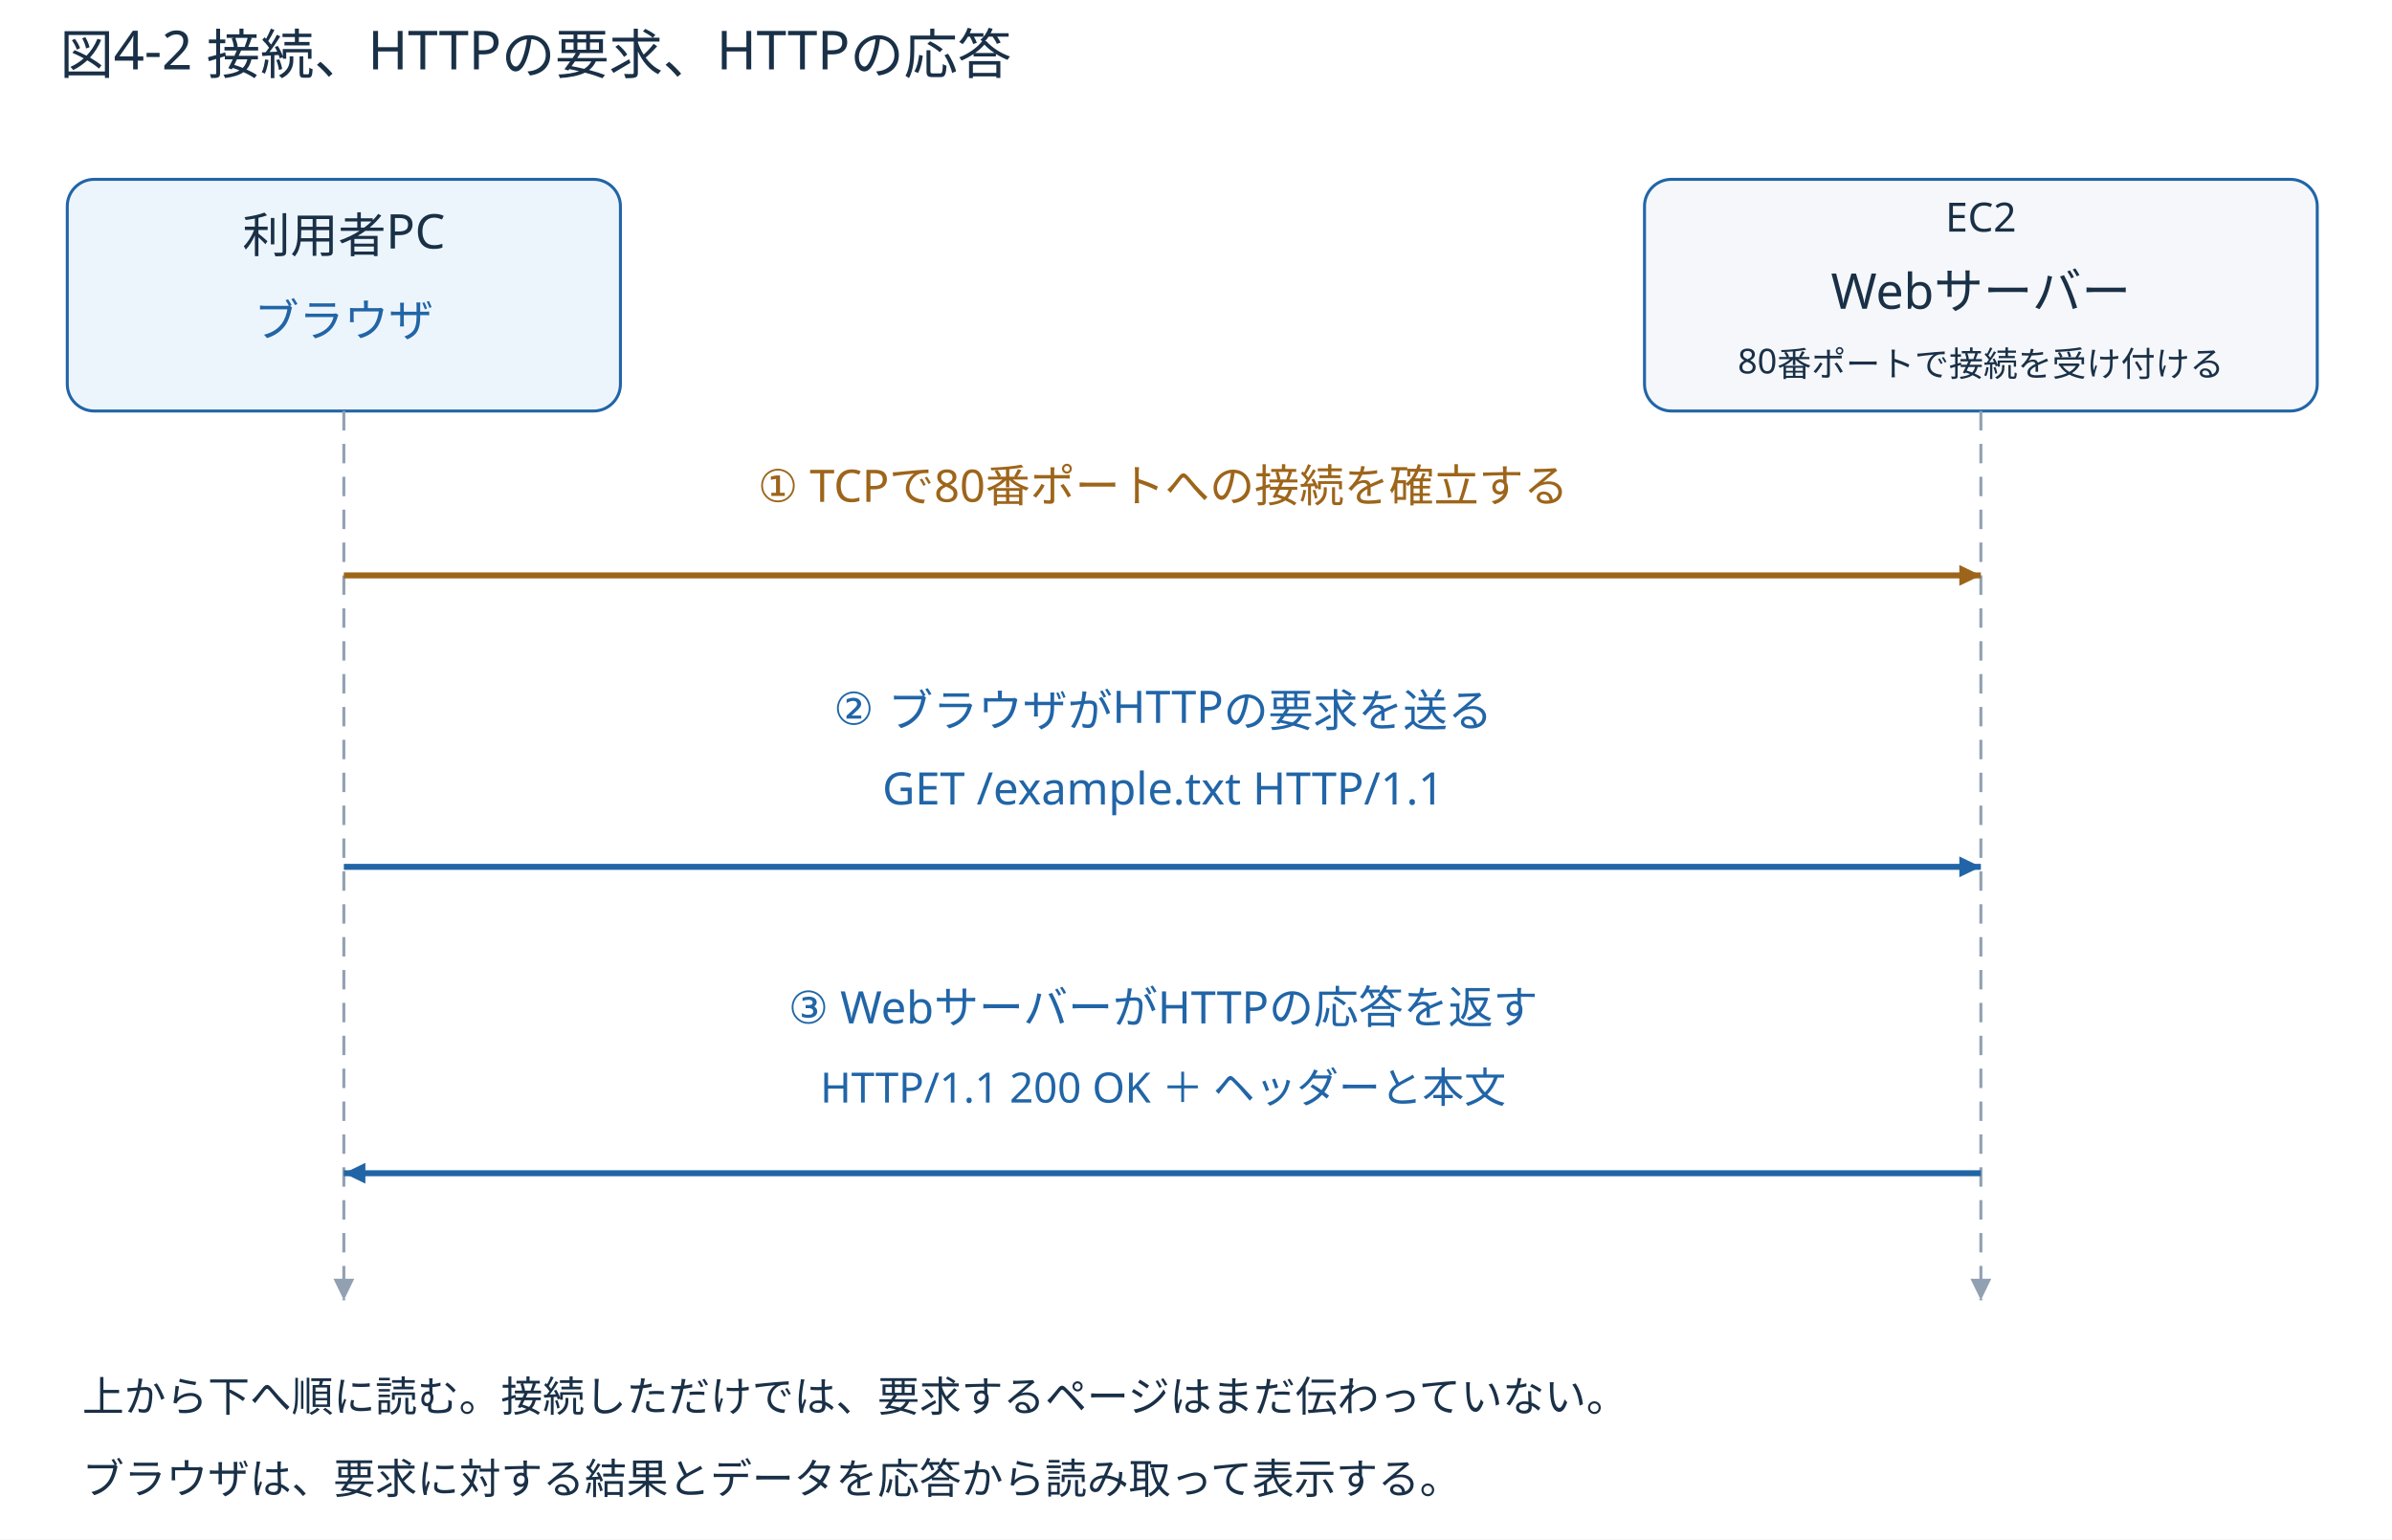
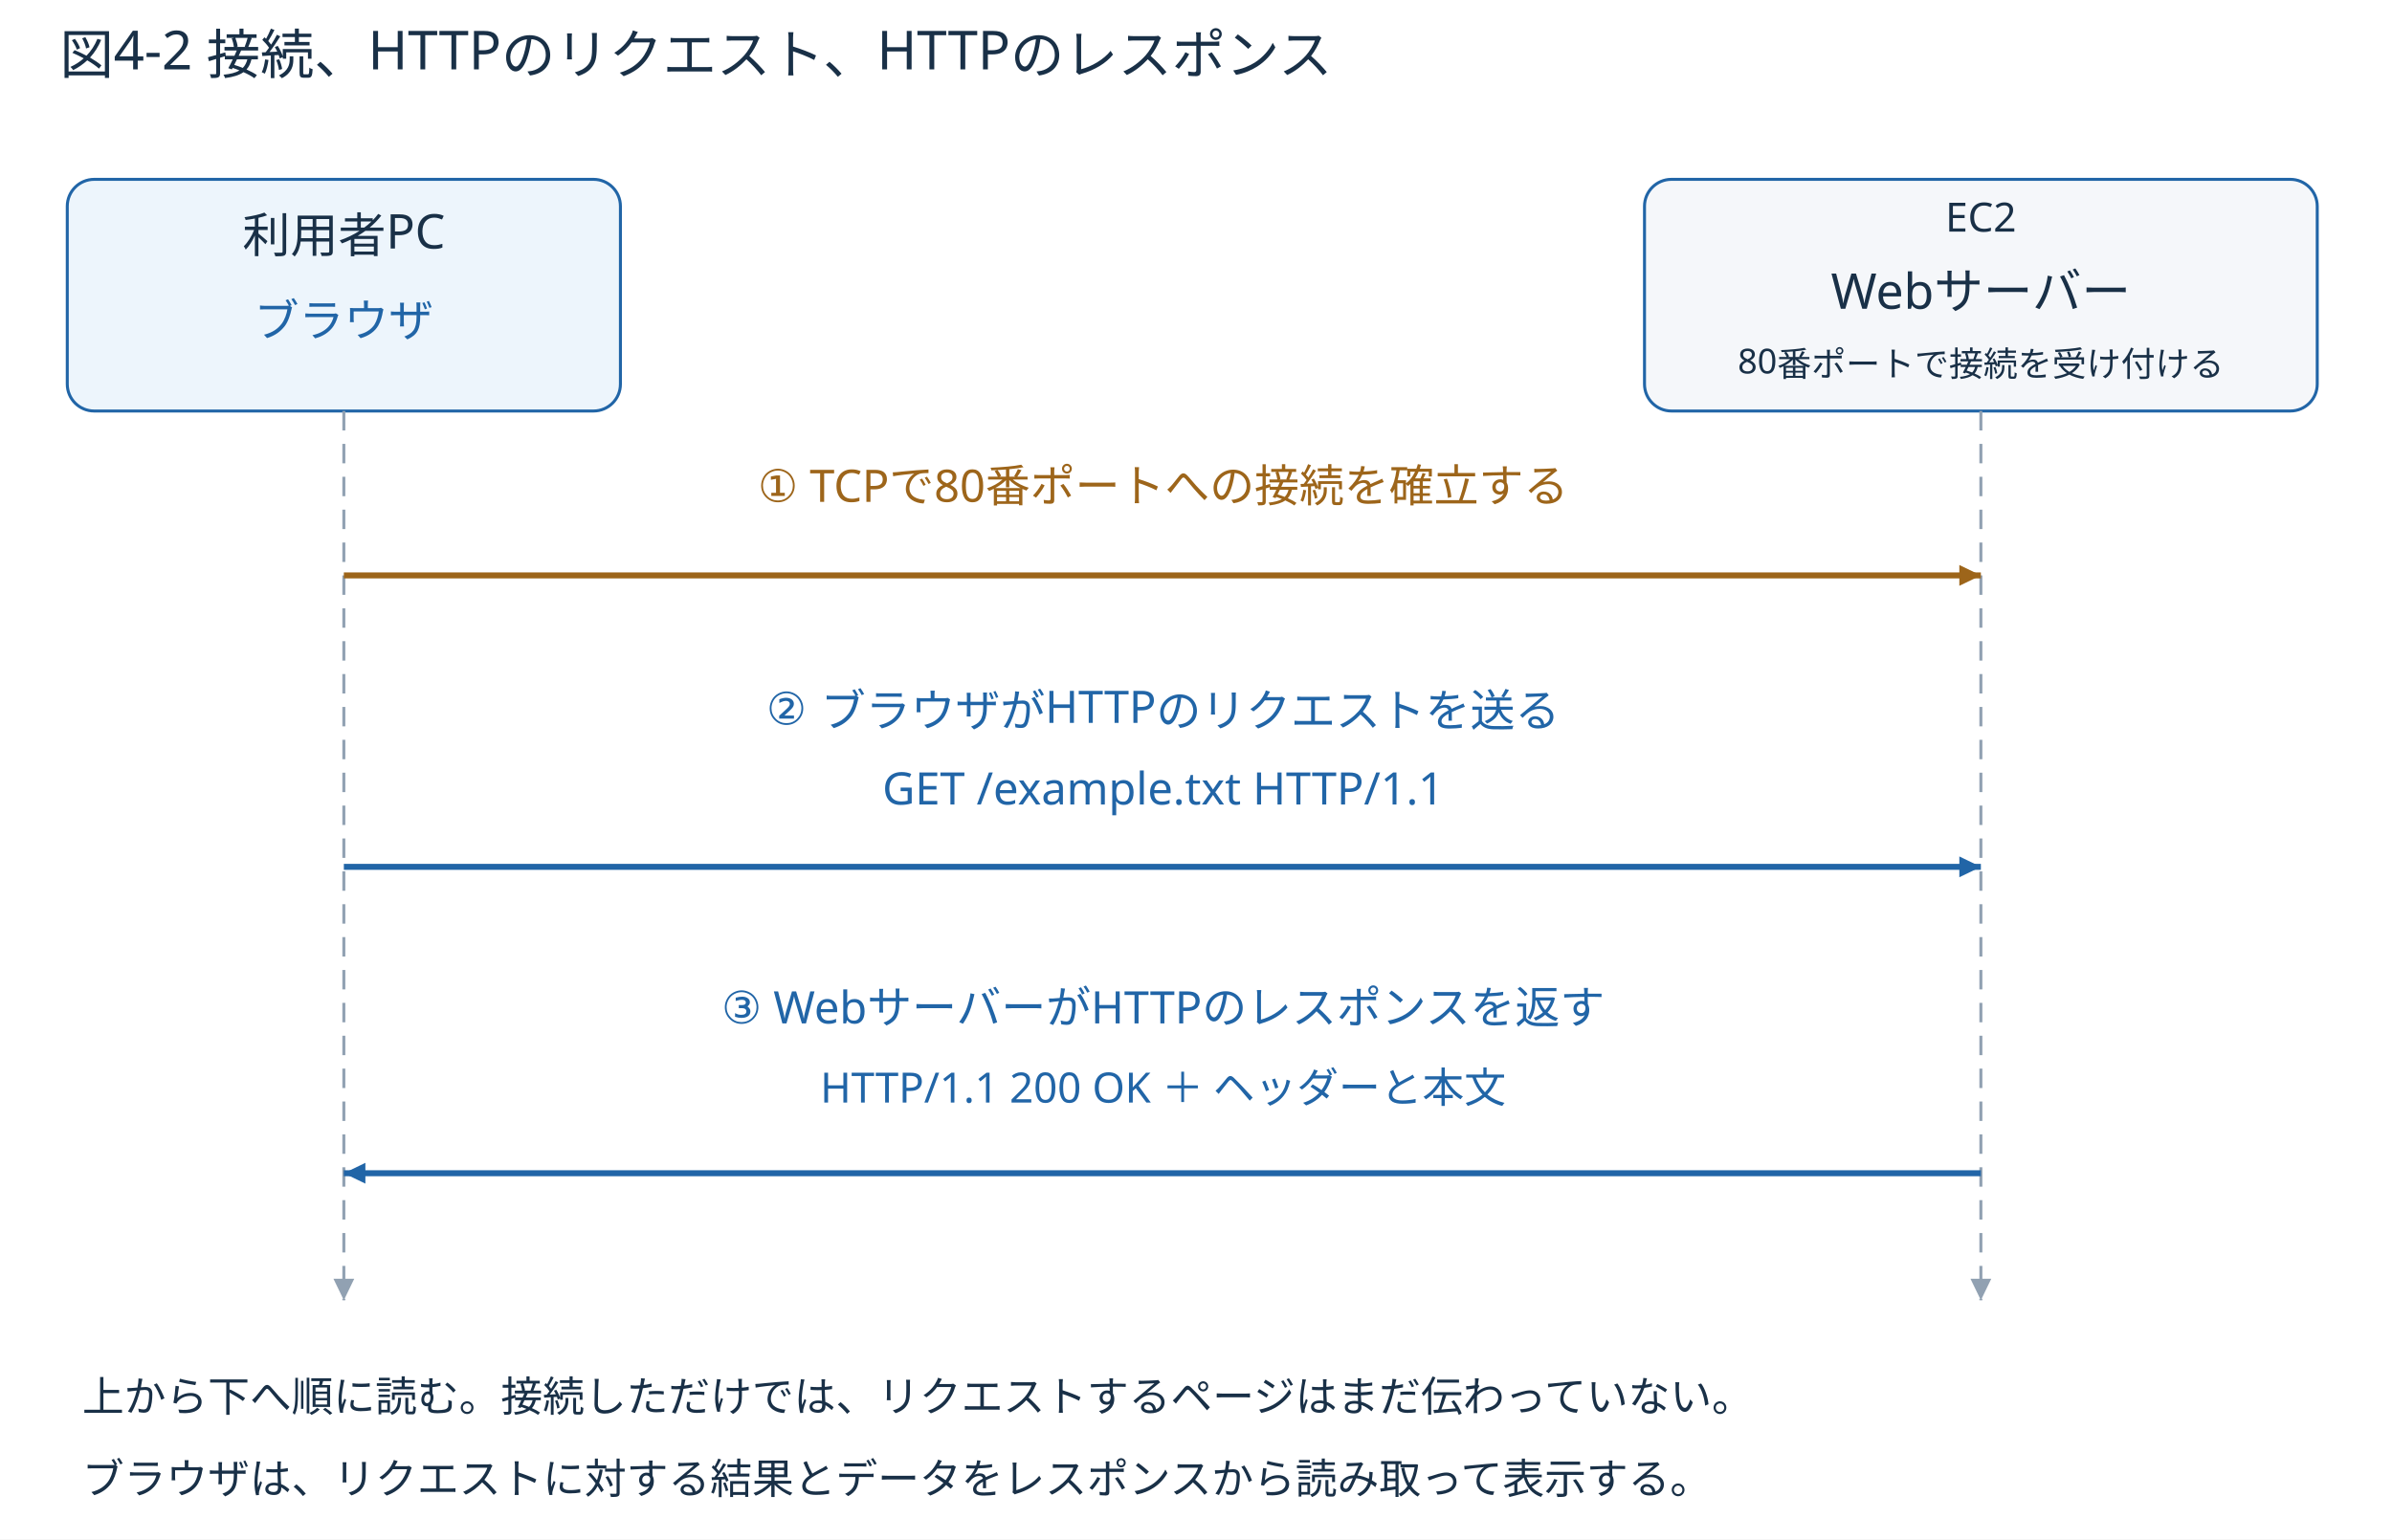
<svg xmlns="http://www.w3.org/2000/svg" width="1600" height="1030" viewBox="0 0 1600 1030" role="img">
  <rect width="100%" height="100%" fill="white" />
-   <text x="40" y="18" fill="#193047" font-family="Noto Sans JP, sans-serif" font-size="36" dominant-baseline="text-before-edge" text-anchor="start">図4-2  接続、HTTPの要求、HTTPの応答</text>
+   <text x="40" y="18" fill="#193047" font-family="Noto Sans JP, sans-serif" font-size="36" dominant-baseline="text-before-edge" text-anchor="start">図4-2  接続、HTTPのリクエスト、HTTPのレスポンス</text>
  <rect x="45" y="120" width="370" height="155" rx="18" fill="#edf5fc" stroke="#2165a7" stroke-width="2" />
  <text x="230" y="141" fill="#193047" font-family="Noto Sans JP, sans-serif" font-size="32" dominant-baseline="text-before-edge" text-anchor="middle">利用者PC</text>
  <text x="230" y="199" fill="#2165a7" font-family="Noto Sans JP, sans-serif" font-size="30" dominant-baseline="text-before-edge" text-anchor="middle">ブラウザ</text>
  <rect x="1100" y="120" width="450" height="155" rx="18" fill="#f5f7fa" stroke="#2165a7" stroke-width="2" />
  <text x="1325" y="134" fill="#193047" font-family="Noto Sans JP, sans-serif" font-size="27" dominant-baseline="text-before-edge" text-anchor="middle">EC2</text>
  <text x="1325" y="181" fill="#193047" font-family="Noto Sans JP, sans-serif" font-size="33" dominant-baseline="text-before-edge" text-anchor="middle">Webサーバー</text>
  <text x="1325" y="232" fill="#193047" font-family="Noto Sans JP, sans-serif" font-size="23" dominant-baseline="text-before-edge" text-anchor="middle">80番ポートで接続を受け付ける</text>
  <polyline points="230,275 230,870" fill="none" stroke="#91a1b2" stroke-width="2" stroke-dasharray="13 9" />
  <polygon points="230,870 223.041,855.593 236.959,855.593" fill="#91a1b2" />
  <polyline points="1325,275 1325,870" fill="none" stroke="#91a1b2" stroke-width="2" stroke-dasharray="13 9" />
  <polygon points="1325,870 1318.041,855.593 1331.959,855.593" fill="#91a1b2" />
  <text x="778" y="315" fill="#9d651a" font-family="Noto Sans JP, sans-serif" font-size="30" dominant-baseline="text-before-edge" text-anchor="middle">① TCPで80番ポートへの接続を確立する</text>
  <polyline points="230,385 1325,385" fill="none" stroke="#9d651a" stroke-width="4" />
  <polygon points="1325,385 1310.593,391.959 1310.593,378.041" fill="#9d651a" />
-   <text x="778" y="464" fill="#2165a7" font-family="Noto Sans JP, sans-serif" font-size="30" dominant-baseline="text-before-edge" text-anchor="middle">② ブラウザがHTTPの要求を送る</text>
+   <text x="778" y="464" fill="#2165a7" font-family="Noto Sans JP, sans-serif" font-size="30" dominant-baseline="text-before-edge" text-anchor="middle">② ブラウザがHTTPのリクエストを送る</text>
  <text x="778" y="515" fill="#2165a7" font-family="Noto Sans JP, sans-serif" font-size="30" dominant-baseline="text-before-edge" text-anchor="middle">GET /example.txt HTTP/1.1</text>
  <polyline points="230,580 1325,580" fill="none" stroke="#2165a7" stroke-width="4" />
  <polygon points="1325,580 1310.593,586.959 1310.593,573.041" fill="#2165a7" />
-   <text x="778" y="664" fill="#2165a7" font-family="Noto Sans JP, sans-serif" font-size="30" dominant-baseline="text-before-edge" text-anchor="middle">③ WebサーバーがHTTPの応答を返す</text>
+   <text x="778" y="664" fill="#2165a7" font-family="Noto Sans JP, sans-serif" font-size="30" dominant-baseline="text-before-edge" text-anchor="middle">③ WebサーバーがHTTPのレスポンスを返す</text>
  <text x="778" y="716" fill="#2165a7" font-family="Noto Sans JP, sans-serif" font-size="28" dominant-baseline="text-before-edge" text-anchor="middle">HTTP/1.1 200 OK ＋ ヘッダーと本文</text>
  <polyline points="1325,785 230,785" fill="none" stroke="#2165a7" stroke-width="4" />
  <polygon points="230,785 244.407,778.041 244.407,791.959" fill="#2165a7" />
-   <text x="55" y="920" fill="#193047" font-family="Noto Sans JP, sans-serif" font-size="28" dominant-baseline="text-before-edge" text-anchor="start">上から下へ順に読む。接続しただけでは、要求するページはまだ伝わっていない。</text>
-   <text x="55" y="975" fill="#193047" font-family="Noto Sans JP, sans-serif" font-size="28" dominant-baseline="text-before-edge" text-anchor="start">ブラウザは、要求に対する結果とデータを応答から読み取って表示する。</text>
+   <text x="55" y="920" fill="#193047" font-family="Noto Sans JP, sans-serif" font-size="28" dominant-baseline="text-before-edge" text-anchor="start">上から下へ順に読む。接続しただけでは、リクエストするページはまだ伝わっていない。</text>
+   <text x="55" y="975" fill="#193047" font-family="Noto Sans JP, sans-serif" font-size="28" dominant-baseline="text-before-edge" text-anchor="start">ブラウザは、リクエストに対する結果とデータをレスポンスから読み取って表示する。</text>
</svg>
